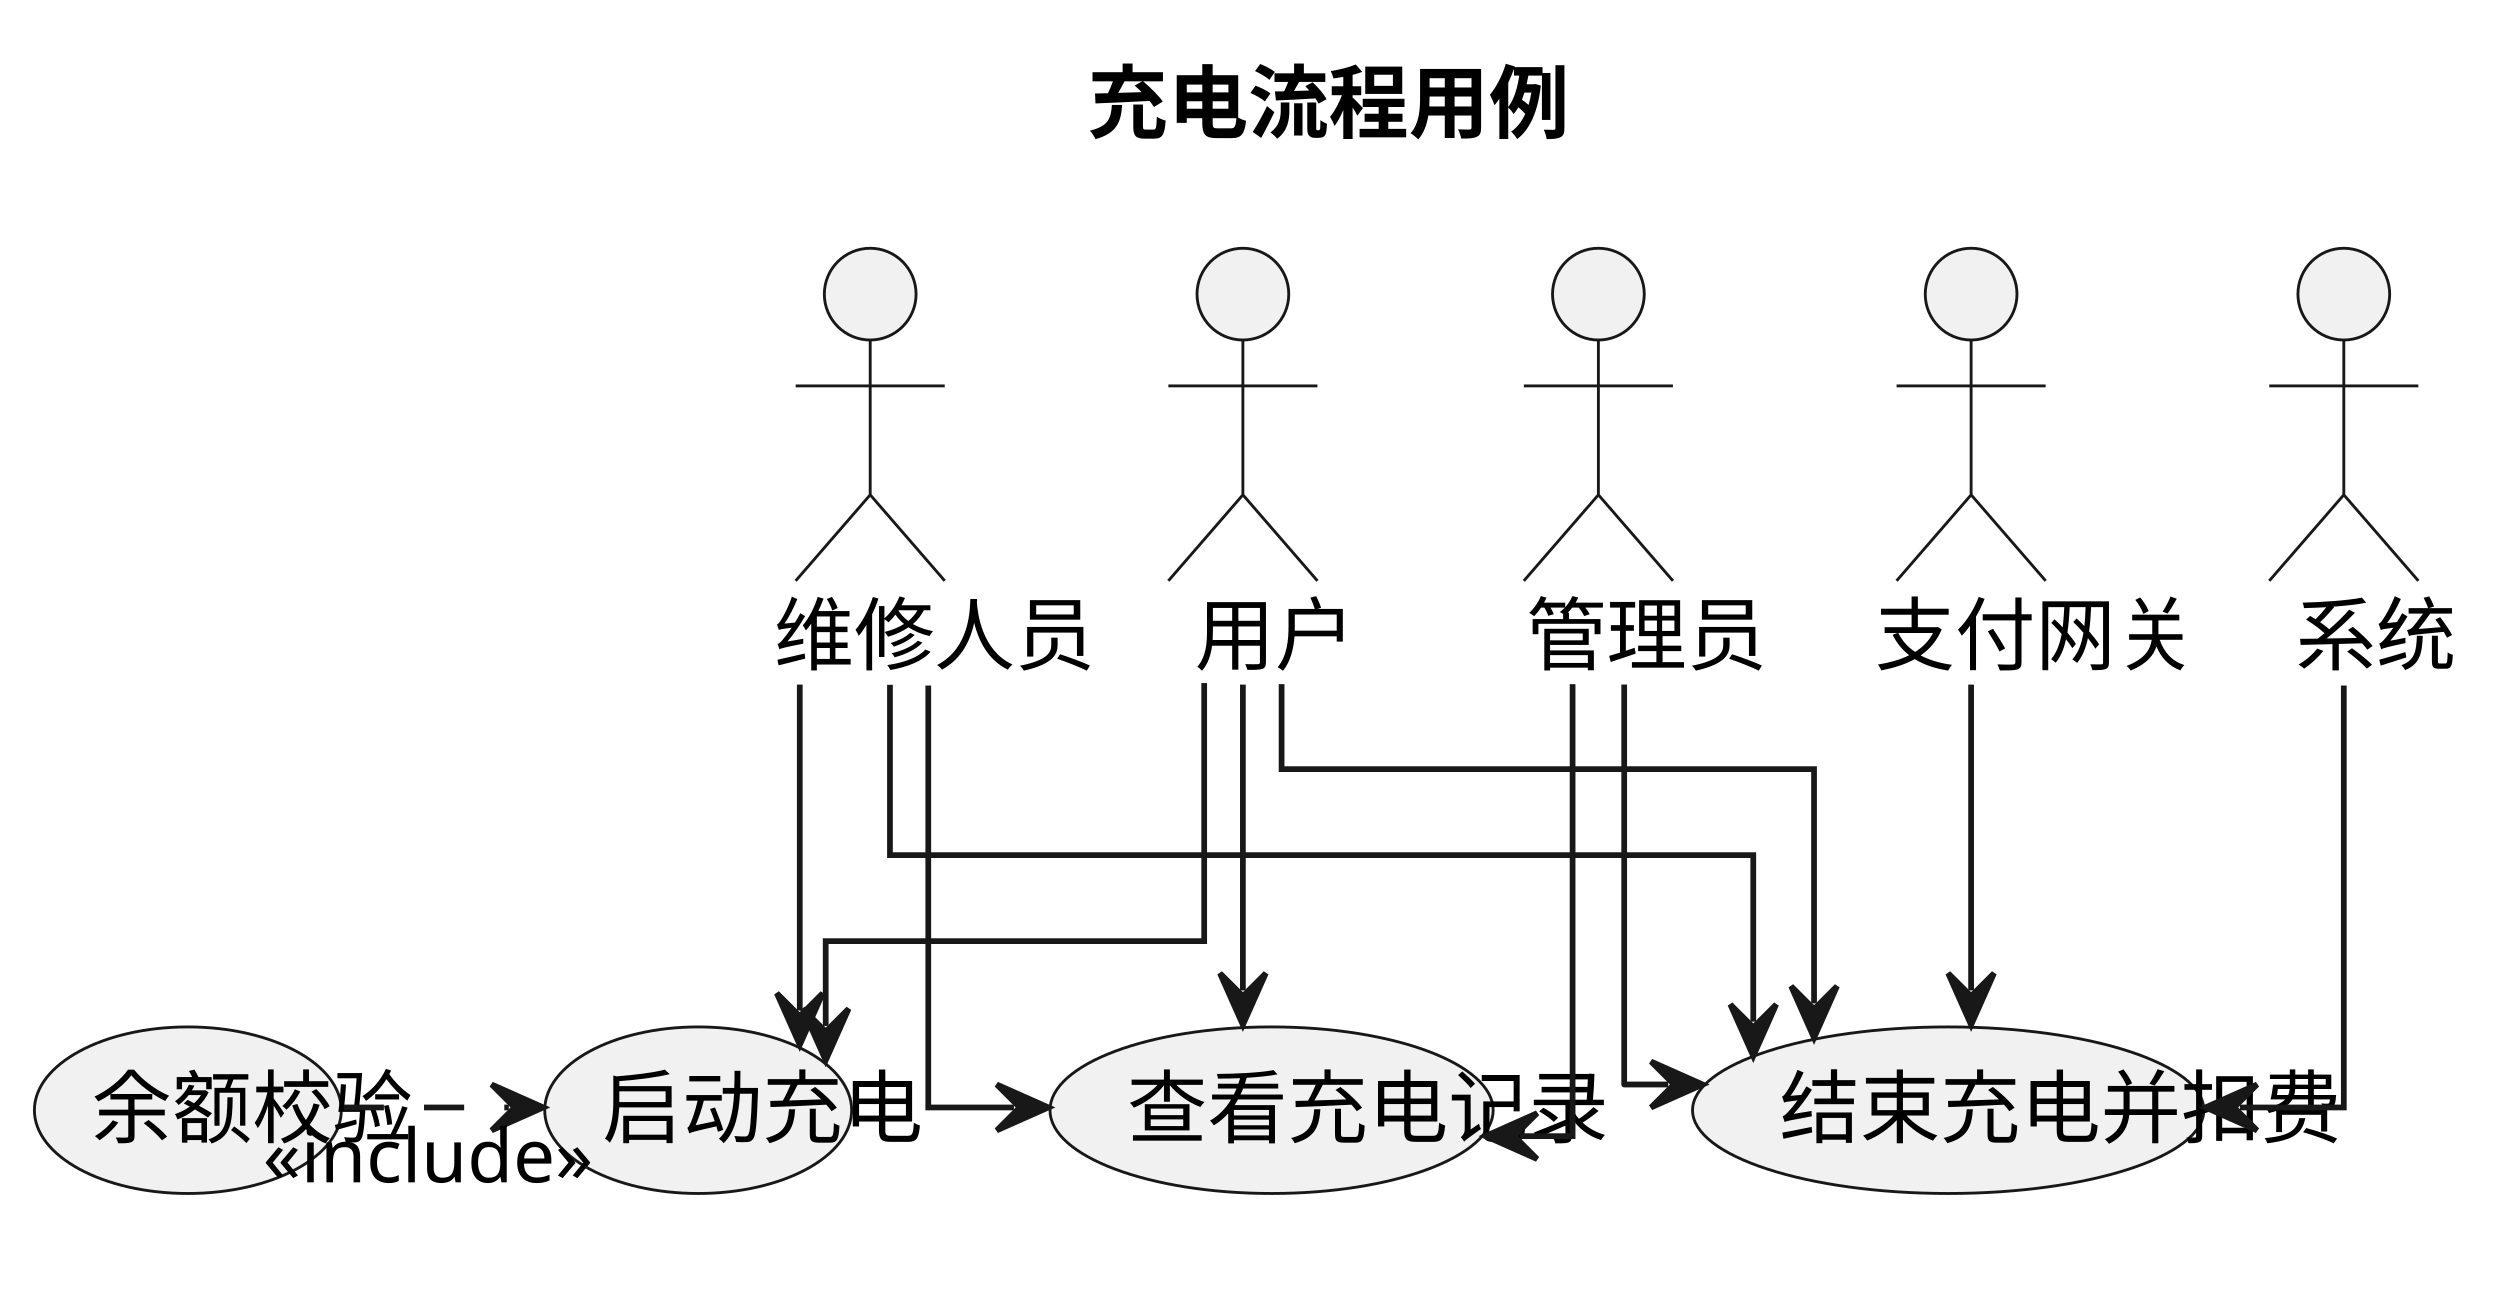
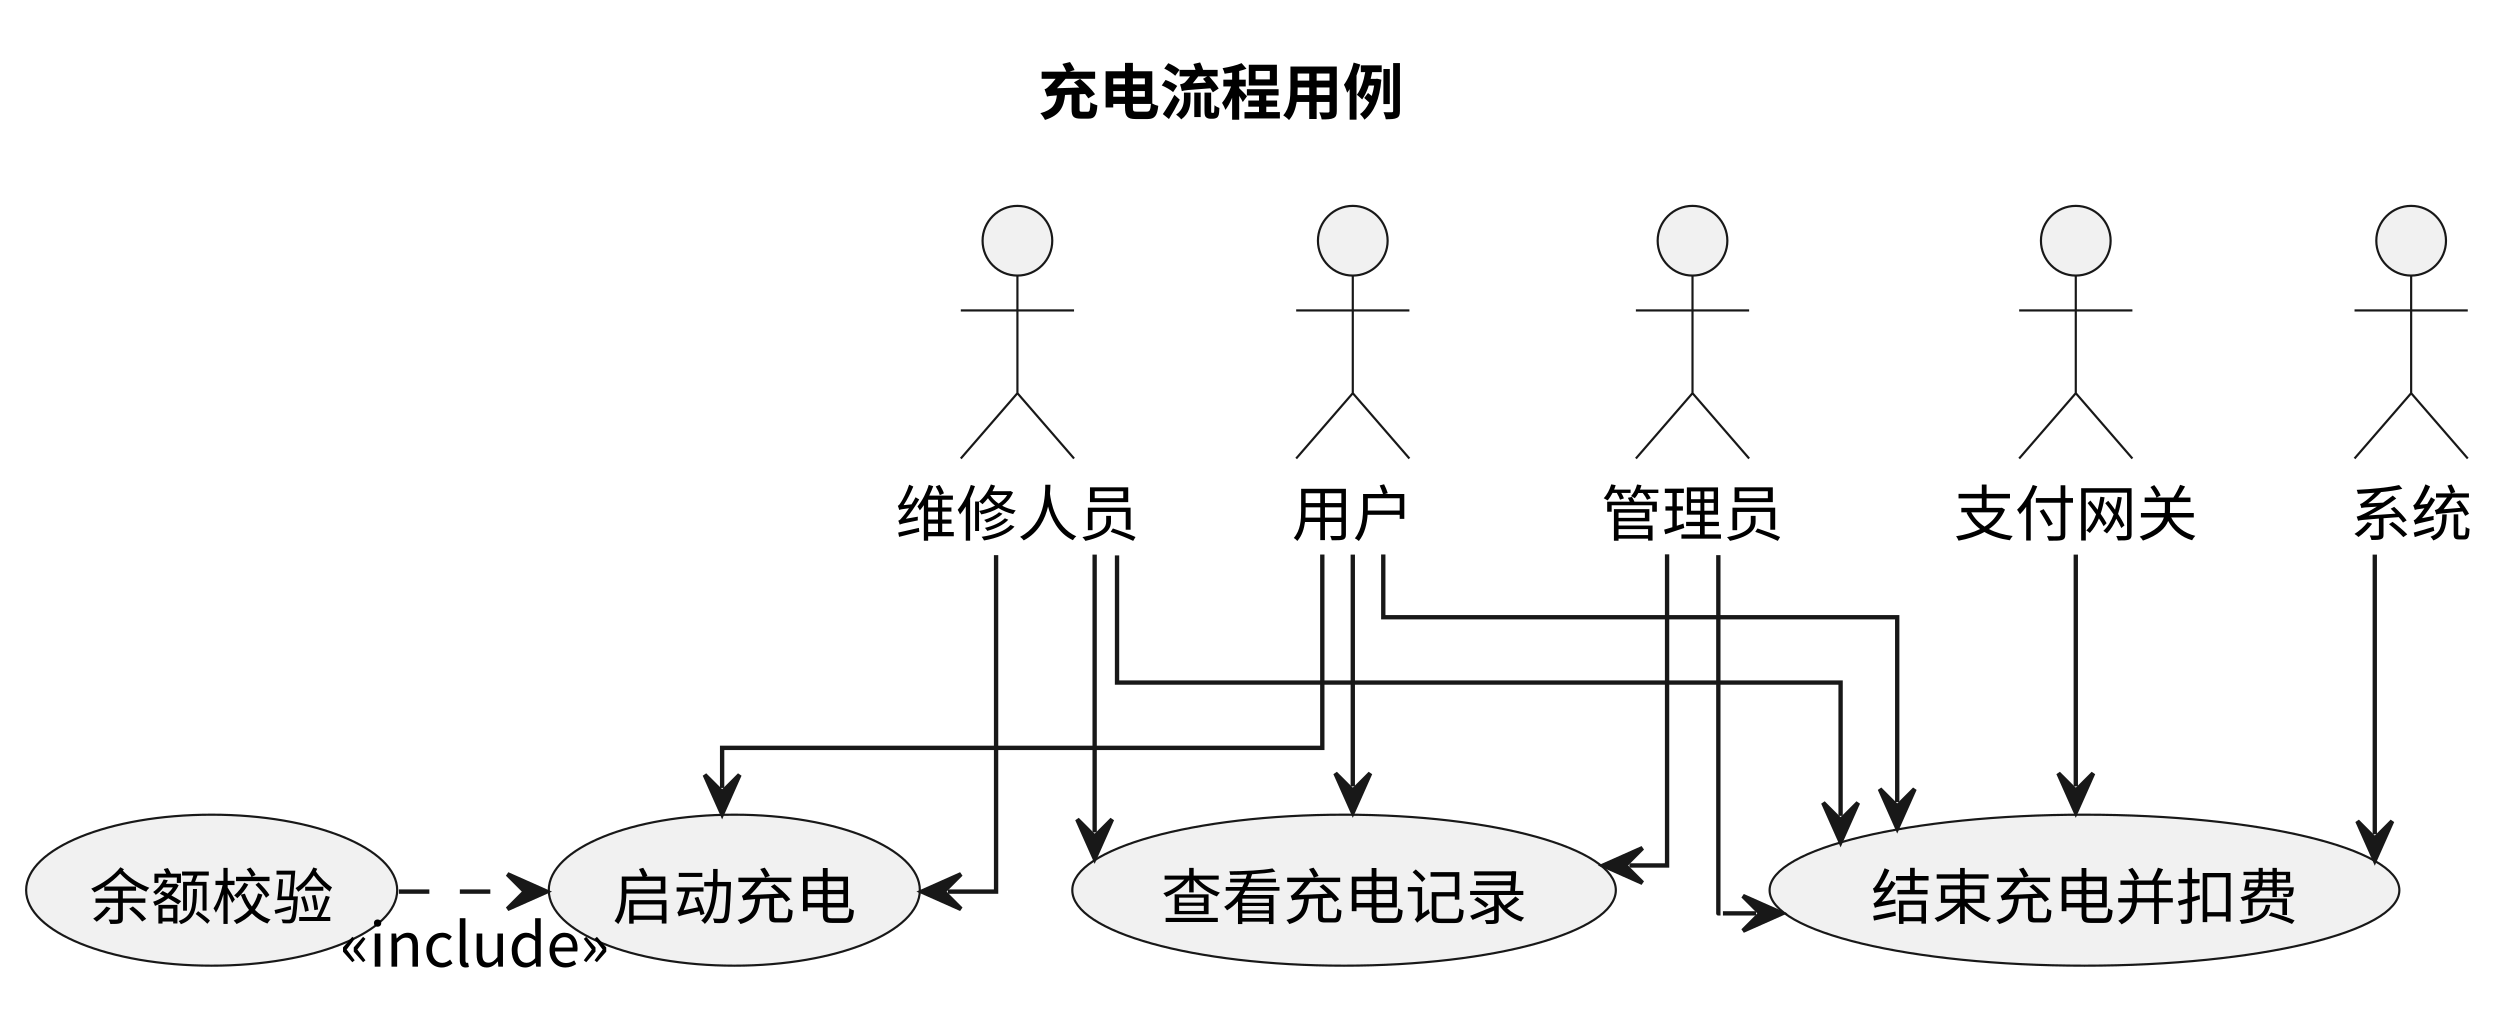
- <svg xmlns="http://www.w3.org/2000/svg" contentStyleType="text/css" data-diagram-type="DESCRIPTION" height="225px" preserveAspectRatio="none" style="width:436px;height:225px;background:#FFFFFF;" version="1.1" viewBox="0 0 436 225" width="436px" zoomAndPan="magnify">
+ <svg xmlns="http://www.w3.org/2000/svg" contentStyleType="text/css" data-diagram-type="DESCRIPTION" height="233px" preserveAspectRatio="none" style="width:574px;height:233px;background:#FFFFFF;" version="1.1" viewBox="0 0 574 233" width="574px" zoomAndPan="magnify">
  <defs />
  <g>
-     <g class="title" data-source-line="1">
-       <text fill="#000000" font-family="sans-serif" font-size="14" font-weight="700" lengthAdjust="spacing" textLength="50.408" x="189.676" y="22.995">充电流程用例</text>
+     <g class="title" data-source-line="3">
+       <text fill="#000000" font-family="Noto Sans CJK SC" font-size="14" font-weight="bold" lengthAdjust="spacing" textLength="84" x="238.3" y="26.24">充电流程用例</text>
    </g>
-     <g class="entity" data-qualified-name="U" data-source-line="4" id="ent0002">
-       <ellipse cx="216.76" cy="51.297" fill="#F1F1F1" rx="8" ry="8" style="stroke:#181818;stroke-width:0.5;" />
-       <path d="M216.76,59.297 L216.76,86.297 M203.76,67.297 L229.76,67.297 M216.76,86.297 L203.76,101.297 M216.76,86.297 L229.76,101.297" fill="none" style="stroke:#181818;stroke-width:0.5;" />
-       <text fill="#000000" font-family="sans-serif" font-size="14" lengthAdjust="spacing" textLength="16.803" x="208.359" y="115.792">用户</text>
+     <g class="entity" data-entity="U" data-source-line="6" data-uid="ent0002" id="entity_U">
+       <ellipse cx="310.6" cy="55.272" fill="#F1F1F1" rx="8" ry="8" style="stroke:#181818;stroke-width:0.5;" />
+       <path d="M310.6,63.272 L310.6,90.272 M297.6,71.272 L323.6,71.272 M310.6,90.272 L297.6,105.272 M310.6,90.272 L323.6,105.272" fill="none" style="stroke:#181818;stroke-width:0.5;" />
+       <text fill="#000000" font-family="Noto Sans CJK SC" font-size="14" lengthAdjust="spacing" textLength="28" x="296.6" y="123.012">用户</text>
    </g>
-     <g class="entity" data-qualified-name="M" data-source-line="5" id="ent0003">
-       <ellipse cx="151.763" cy="51.297" fill="#F1F1F1" rx="8" ry="8" style="stroke:#181818;stroke-width:0.5;" />
-       <path d="M151.763,59.297 L151.763,86.297 M138.763,67.297 L164.763,67.297 M151.763,86.297 L138.763,101.297 M151.763,86.297 L164.763,101.297" fill="none" style="stroke:#181818;stroke-width:0.5;" />
-       <text fill="#000000" font-family="sans-serif" font-size="14" lengthAdjust="spacing" textLength="33.605" x="134.96" y="115.792">维修人员</text>
+     <g class="entity" data-entity="M" data-source-line="7" data-uid="ent0003" id="entity_M">
+       <ellipse cx="233.6" cy="55.272" fill="#F1F1F1" rx="8" ry="8" style="stroke:#181818;stroke-width:0.5;" />
+       <path d="M233.6,63.272 L233.6,90.272 M220.6,71.272 L246.6,71.272 M233.6,90.272 L220.6,105.272 M233.6,90.272 L246.6,105.272" fill="none" style="stroke:#181818;stroke-width:0.5;" />
+       <text fill="#000000" font-family="Noto Sans CJK SC" font-size="14" lengthAdjust="spacing" textLength="56" x="205.6" y="123.012">维修人员</text>
    </g>
-     <g class="entity" data-qualified-name="A" data-source-line="6" id="ent0004">
-       <ellipse cx="278.76" cy="51.297" fill="#F1F1F1" rx="8" ry="8" style="stroke:#181818;stroke-width:0.5;" />
-       <path d="M278.76,59.297 L278.76,86.297 M265.76,67.297 L291.76,67.297 M278.76,86.297 L265.76,101.297 M278.76,86.297 L291.76,101.297" fill="none" style="stroke:#181818;stroke-width:0.5;" />
-       <text fill="#000000" font-family="sans-serif" font-size="14" lengthAdjust="spacing" textLength="25.204" x="266.158" y="115.792">管理员</text>
+     <g class="entity" data-entity="A" data-source-line="8" data-uid="ent0004" id="entity_A">
+       <ellipse cx="388.6" cy="55.272" fill="#F1F1F1" rx="8" ry="8" style="stroke:#181818;stroke-width:0.5;" />
+       <path d="M388.6,63.272 L388.6,90.272 M375.6,71.272 L401.6,71.272 M388.6,90.272 L375.6,105.272 M388.6,90.272 L401.6,105.272" fill="none" style="stroke:#181818;stroke-width:0.5;" />
+       <text fill="#000000" font-family="Noto Sans CJK SC" font-size="14" lengthAdjust="spacing" textLength="42" x="367.6" y="123.012">管理员</text>
    </g>
-     <g class="entity" data-qualified-name="S" data-source-line="7" id="ent0005">
-       <ellipse cx="408.76" cy="51.297" fill="#F1F1F1" rx="8" ry="8" style="stroke:#181818;stroke-width:0.5;" />
-       <path d="M408.76,59.297 L408.76,86.297 M395.76,67.297 L421.76,67.297 M408.76,86.297 L395.76,101.297 M408.76,86.297 L421.76,101.297" fill="none" style="stroke:#181818;stroke-width:0.5;" />
-       <text fill="#000000" font-family="sans-serif" font-size="14" lengthAdjust="spacing" textLength="16.803" x="400.359" y="115.792">系统</text>
+     <g class="entity" data-entity="S" data-source-line="9" data-uid="ent0005" id="entity_S">
+       <ellipse cx="553.6" cy="55.272" fill="#F1F1F1" rx="8" ry="8" style="stroke:#181818;stroke-width:0.5;" />
+       <path d="M553.6,63.272 L553.6,90.272 M540.6,71.272 L566.6,71.272 M553.6,90.272 L540.6,105.272 M553.6,90.272 L566.6,105.272" fill="none" style="stroke:#181818;stroke-width:0.5;" />
+       <text fill="#000000" font-family="Noto Sans CJK SC" font-size="14" lengthAdjust="spacing" textLength="28" x="539.6" y="123.012">系统</text>
    </g>
-     <g class="entity" data-qualified-name="P" data-source-line="8" id="ent0006">
-       <ellipse cx="343.763" cy="51.297" fill="#F1F1F1" rx="8" ry="8" style="stroke:#181818;stroke-width:0.5;" />
-       <path d="M343.763,59.297 L343.763,86.297 M330.763,67.297 L356.763,67.297 M343.763,86.297 L330.763,101.297 M343.763,86.297 L356.763,101.297" fill="none" style="stroke:#181818;stroke-width:0.5;" />
-       <text fill="#000000" font-family="sans-serif" font-size="14" lengthAdjust="spacing" textLength="33.605" x="326.96" y="115.792">支付网关</text>
+     <g class="entity" data-entity="P" data-source-line="10" data-uid="ent0006" id="entity_P">
+       <ellipse cx="476.6" cy="55.272" fill="#F1F1F1" rx="8" ry="8" style="stroke:#181818;stroke-width:0.5;" />
+       <path d="M476.6,63.272 L476.6,90.272 M463.6,71.272 L489.6,71.272 M476.6,90.272 L463.6,105.272 M476.6,90.272 L489.6,105.272" fill="none" style="stroke:#181818;stroke-width:0.5;" />
+       <text fill="#000000" font-family="Noto Sans CJK SC" font-size="14" lengthAdjust="spacing" textLength="56" x="448.6" y="123.012">支付网关</text>
    </g>
-     <g class="entity" data-qualified-name="...." data-source-line="10" id="ent0007">
-       <ellipse cx="121.763" cy="193.62" fill="#F1F1F1" rx="26.763" ry="14.524" style="stroke:#181818;stroke-width:0.5;" />
-       <text fill="#000000" font-family="sans-serif" font-size="14" lengthAdjust="spacing" textLength="33.605" x="104.96" y="198.269">启动充电</text>
+     <g class="entity" data-entity="...." data-source-line="12" data-uid="ent0007" id="entity_....">
+       <ellipse cx="168.598" cy="204.386" fill="#F1F1F1" rx="42.598" ry="17.334" style="stroke:#181818;stroke-width:0.5;" />
+       <text fill="#000000" font-family="Noto Sans CJK SC" font-size="14" lengthAdjust="spacing" textLength="56" x="140.598" y="211.022">启动充电</text>
    </g>
-     <g class="entity" data-qualified-name="...." data-source-line="11" id="ent0008">
-       <ellipse cx="32.763" cy="193.62" fill="#F1F1F1" rx="26.763" ry="14.524" style="stroke:#181818;stroke-width:0.5;" />
-       <text fill="#000000" font-family="sans-serif" font-size="14" lengthAdjust="spacing" textLength="33.605" x="15.96" y="198.269">余额校验</text>
+     <g class="entity" data-entity="...." data-source-line="13" data-uid="ent0008" id="entity_....">
+       <ellipse cx="48.598" cy="204.386" fill="#F1F1F1" rx="42.598" ry="17.334" style="stroke:#181818;stroke-width:0.5;" />
+       <text fill="#000000" font-family="Noto Sans CJK SC" font-size="14" lengthAdjust="spacing" textLength="56" x="20.598" y="211.022">余额校验</text>
    </g>
-     <g class="entity" data-qualified-name="......." data-source-line="12" id="ent0009">
-       <ellipse cx="339.765" cy="193.62" fill="#F1F1F1" rx="44.585" ry="14.524" style="stroke:#181818;stroke-width:0.5;" />
-       <text fill="#000000" font-family="sans-serif" font-size="14" lengthAdjust="spacing" textLength="58.81" x="310.36" y="198.269">结束充电并扣费</text>
+     <g class="entity" data-entity="......." data-source-line="14" data-uid="ent0009" id="entity_.......">
+       <ellipse cx="478.596" cy="204.386" fill="#F1F1F1" rx="72.296" ry="17.334" style="stroke:#181818;stroke-width:0.5;" />
+       <text fill="#000000" font-family="Noto Sans CJK SC" font-size="14" lengthAdjust="spacing" textLength="98" x="429.596" y="211.022">结束充电并扣费</text>
    </g>
-     <g class="entity" data-qualified-name="......" data-source-line="13" id="ent0010">
-       <ellipse cx="221.764" cy="193.62" fill="#F1F1F1" rx="38.644" ry="14.524" style="stroke:#181818;stroke-width:0.5;" />
-       <text fill="#000000" font-family="sans-serif" font-size="14" lengthAdjust="spacing" textLength="50.408" x="196.56" y="198.269">查看充电记录</text>
+     <g class="entity" data-entity="......" data-source-line="15" data-uid="ent0010" id="entity_......">
+       <ellipse cx="308.597" cy="204.386" fill="#F1F1F1" rx="62.397" ry="17.334" style="stroke:#181818;stroke-width:0.5;" />
+       <text fill="#000000" font-family="Noto Sans CJK SC" font-size="14" lengthAdjust="spacing" textLength="84" x="266.597" y="211.022">查看充电记录</text>
    </g>
-     <g class="link" data-entity-1="ent0002" data-entity-2="ent0007" data-link-type="dependency" data-source-line="15" id="lnk11">
-       <path d="M210.01,119.127 C210.01,140.997 210.01,164.137 210.01,164.137 C210.01,164.137 144,164.137 144,164.137 C144,164.137 144,170.237 144,178.927" fill="none" id="U-to-启动充电" style="stroke:#181818;stroke-width:1;" />
-       <polygon fill="#181818" points="144,184.927,148,175.927,144,179.927,140,175.927,144,184.927" style="stroke:#181818;stroke-width:1;" />
+     <g class="link" data-entity-1="U" data-entity-2="...." data-source-line="17" data-uid="lnk11" id="link_U_....">
+       <path d="M303.6,127.322 C303.6,149.162 303.6,171.712 303.6,171.712 C303.6,171.712 165.8,171.712 165.8,171.712 C165.8,171.712 165.8,173.132 165.8,180.902" fill="none" id="U-to-启动充电" style="stroke:#181818;stroke-width:1;" />
+       <polygon fill="#181818" points="165.8,186.902,169.8,177.902,165.8,181.902,161.8,177.902,165.8,186.902" style="stroke:#181818;stroke-width:1;" />
    </g>
-     <g class="link" data-entity-1="ent0002" data-entity-2="ent0009" data-link-type="dependency" data-source-line="16" id="lnk12">
-       <path d="M223.51,119.317 C223.51,127.707 223.51,134.137 223.51,134.137 C223.51,134.137 316.37,134.137 316.37,134.137 C316.37,134.137 316.37,157.537 316.37,174.997" fill="none" id="U-to-结束充电并扣费" style="stroke:#181818;stroke-width:1;" />
-       <polygon fill="#181818" points="316.37,180.997,320.37,171.997,316.37,175.997,312.37,171.997,316.37,180.997" style="stroke:#181818;stroke-width:1;" />
+     <g class="link" data-entity-1="U" data-entity-2="......." data-source-line="18" data-uid="lnk12" id="link_U_.......">
+       <path d="M317.6,127.312 C317.6,135.532 317.6,141.712 317.6,141.712 C317.6,141.712 435.6,141.712 435.6,141.712 C435.6,141.712 435.6,165.672 435.6,184.162" fill="none" id="U-to-结束充电并扣费" style="stroke:#181818;stroke-width:1;" />
+       <polygon fill="#181818" points="435.6,190.162,439.6,181.162,435.6,185.162,431.6,181.162,435.6,190.162" style="stroke:#181818;stroke-width:1;" />
    </g>
-     <g class="link" data-entity-1="ent0002" data-entity-2="ent0010" data-link-type="dependency" data-source-line="17" id="lnk13">
-       <path d="M216.76,119.397 C216.76,139.797 216.76,157.687 216.76,172.737" fill="none" id="U-to-查看充电记录" style="stroke:#181818;stroke-width:1;" />
-       <polygon fill="#181818" points="216.76,178.737,220.76,169.737,216.76,173.737,212.76,169.737,216.76,178.737" style="stroke:#181818;stroke-width:1;" />
+     <g class="link" data-entity-1="U" data-entity-2="......" data-source-line="19" data-uid="lnk13" id="link_U_......">
+       <path d="M310.6,127.332 C310.6,147.512 310.6,164.892 310.6,180.552" fill="none" id="U-to-查看充电记录" style="stroke:#181818;stroke-width:1;" />
+       <polygon fill="#181818" points="310.6,186.552,314.6,177.552,310.6,181.552,306.6,177.552,310.6,186.552" style="stroke:#181818;stroke-width:1;" />
    </g>
-     <g class="link" data-entity-1="ent0003" data-entity-2="ent0007" data-link-type="dependency" data-source-line="18" id="lnk14">
-       <path d="M139.48,119.397 C139.48,141.457 139.48,161.597 139.48,176.227" fill="none" id="M-to-启动充电" style="stroke:#181818;stroke-width:1;" />
-       <polygon fill="#181818" points="139.48,182.227,143.48,173.227,139.48,177.227,135.48,173.227,139.48,182.227" style="stroke:#181818;stroke-width:1;" />
+     <g class="link" data-entity-1="M" data-entity-2="...." data-source-line="20" data-uid="lnk14" id="link_M_....">
+       <path d="M228.7,127.452 C228.7,161.522 228.7,204.712 228.7,204.712 C228.7,204.712 227.27,204.712 217.64,204.712" fill="none" id="M-to-启动充电" style="stroke:#181818;stroke-width:1;" />
+       <polygon fill="#181818" points="211.64,204.712,220.64,208.712,216.64,204.712,220.64,200.712,211.64,204.712" style="stroke:#181818;stroke-width:1;" />
    </g>
-     <g class="link" data-entity-1="ent0003" data-entity-2="ent0009" data-link-type="dependency" data-source-line="19" id="lnk15">
-       <path d="M155.21,119.427 C155.21,134.897 155.21,149.137 155.21,149.137 C155.21,149.137 305.77,149.137 305.77,149.137 C305.77,149.137 305.77,165.127 305.77,178.177" fill="none" id="M-to-结束充电并扣费" style="stroke:#181818;stroke-width:1;" />
-       <polygon fill="#181818" points="305.77,184.177,309.77,175.177,305.77,179.177,301.77,175.177,305.77,184.177" style="stroke:#181818;stroke-width:1;" />
+     <g class="link" data-entity-1="M" data-entity-2="......." data-source-line="21" data-uid="lnk15" id="link_M_.......">
+       <path d="M256.47,127.512 C256.47,142.872 256.47,156.712 256.47,156.712 C256.47,156.712 422.6,156.712 422.6,156.712 C422.6,156.712 422.6,173.242 422.6,187.322" fill="none" id="M-to-结束充电并扣费" style="stroke:#181818;stroke-width:1;" />
+       <polygon fill="#181818" points="422.6,193.322,426.6,184.322,422.6,188.322,418.6,184.322,422.6,193.322" style="stroke:#181818;stroke-width:1;" />
    </g>
-     <g class="link" data-entity-1="ent0003" data-entity-2="ent0010" data-link-type="dependency" data-source-line="20" id="lnk16">
-       <path d="M161.89,119.557 C161.89,152.007 161.89,193.137 161.89,193.137 C161.89,193.137 165.39,193.137 176.83,193.137" fill="none" id="M-to-查看充电记录" style="stroke:#181818;stroke-width:1;" />
-       <polygon fill="#181818" points="182.83,193.137,173.83,189.137,177.83,193.137,173.83,197.137,182.83,193.137" style="stroke:#181818;stroke-width:1;" />
+     <g class="link" data-entity-1="M" data-entity-2="......" data-source-line="22" data-uid="lnk16" id="link_M_......">
+       <path d="M251.33,127.332 C251.33,152.822 251.33,177.412 251.33,191.122" fill="none" id="M-to-查看充电记录" style="stroke:#181818;stroke-width:1;" />
+       <polygon fill="#181818" points="251.33,197.122,255.33,188.122,251.33,192.122,247.33,188.122,251.33,197.122" style="stroke:#181818;stroke-width:1;" />
    </g>
-     <g class="link" data-entity-1="ent0004" data-entity-2="ent0009" data-link-type="dependency" data-source-line="21" id="lnk17">
-       <path d="M283.26,119.387 C283.26,150.487 283.26,189.137 283.26,189.137 C283.26,189.137 283.06,189.137 290.94,189.137" fill="none" id="A-to-结束充电并扣费" style="stroke:#181818;stroke-width:1;" />
-       <polygon fill="#181818" points="296.94,189.137,287.94,185.137,291.94,189.137,287.94,193.137,296.94,189.137" style="stroke:#181818;stroke-width:1;" />
+     <g class="link" data-entity-1="A" data-entity-2="......." data-source-line="23" data-uid="lnk17" id="link_A_.......">
+       <path d="M394.53,127.462 C394.53,163.232 394.53,209.712 394.53,209.712 C394.53,209.712 394.46,209.712 403.18,209.712" fill="none" id="A-to-结束充电并扣费" style="stroke:#181818;stroke-width:1;" />
+       <polygon fill="#181818" points="409.18,209.712,400.18,205.712,404.18,209.712,400.18,213.712,409.18,209.712" style="stroke:#181818;stroke-width:1;" />
    </g>
-     <g class="link" data-entity-1="ent0004" data-entity-2="ent0010" data-link-type="dependency" data-source-line="22" id="lnk18">
-       <path d="M274.26,119.317 C274.26,153.497 274.26,198.137 274.26,198.137 C274.26,198.137 273.63,198.137 265.08,198.137" fill="none" id="A-to-查看充电记录" style="stroke:#181818;stroke-width:1;" />
-       <polygon fill="#181818" points="259.08,198.137,268.08,202.137,264.08,198.137,268.08,194.137,259.08,198.137" style="stroke:#181818;stroke-width:1;" />
+     <g class="link" data-entity-1="A" data-entity-2="......" data-source-line="24" data-uid="lnk18" id="link_A_......">
+       <path d="M382.76,127.272 C382.76,159.292 382.76,198.712 382.76,198.712 C382.76,198.712 382.73,198.712 374.11,198.712" fill="none" id="A-to-查看充电记录" style="stroke:#181818;stroke-width:1;" />
+       <polygon fill="#181818" points="368.11,198.712,377.11,202.712,373.11,198.712,377.11,194.712,368.11,198.712" style="stroke:#181818;stroke-width:1;" />
    </g>
-     <g class="link" data-entity-1="ent0005" data-entity-2="ent0009" data-link-type="dependency" data-source-line="23" id="lnk19">
-       <path d="M408.76,119.557 C408.76,152.007 408.76,193.137 408.76,193.137 C408.76,193.137 403.81,193.137 390.63,193.137" fill="none" id="S-to-结束充电并扣费" style="stroke:#181818;stroke-width:1;" />
-       <polygon fill="#181818" points="384.63,193.137,393.63,197.137,389.63,193.137,393.63,189.137,384.63,193.137" style="stroke:#181818;stroke-width:1;" />
+     <g class="link" data-entity-1="S" data-entity-2="......." data-source-line="25" data-uid="lnk19" id="link_S_.......">
+       <path d="M545.25,127.332 C545.25,153.082 545.25,178.052 545.25,191.542" fill="none" id="S-to-结束充电并扣费" style="stroke:#181818;stroke-width:1;" />
+       <polygon fill="#181818" points="545.25,197.542,549.25,188.542,545.25,192.542,541.25,188.542,545.25,197.542" style="stroke:#181818;stroke-width:1;" />
    </g>
-     <g class="link" data-entity-1="ent0006" data-entity-2="ent0009" data-link-type="dependency" data-source-line="24" id="lnk20">
-       <path d="M343.76,119.397 C343.76,139.797 343.76,157.687 343.76,172.737" fill="none" id="P-to-结束充电并扣费" style="stroke:#181818;stroke-width:1;" />
-       <polygon fill="#181818" points="343.76,178.737,347.76,169.737,343.76,173.737,339.76,169.737,343.76,178.737" style="stroke:#181818;stroke-width:1;" />
+     <g class="link" data-entity-1="P" data-entity-2="......." data-source-line="26" data-uid="lnk20" id="link_P_.......">
+       <path d="M476.6,127.332 C476.6,147.512 476.6,164.892 476.6,180.552" fill="none" id="P-to-结束充电并扣费" style="stroke:#181818;stroke-width:1;" />
+       <polygon fill="#181818" points="476.6,186.552,480.6,177.552,476.6,181.552,472.6,177.552,476.6,186.552" style="stroke:#181818;stroke-width:1;" />
    </g>
-     <g class="link" data-entity-1="ent0008" data-entity-2="ent0007" data-link-type="dependency" data-source-line="26" id="lnk22">
-       <path d="M59.95,193.137 C70.99,193.137 77.72,193.137 88.74,193.137" fill="none" id="余额校验-to-启动充电" style="stroke:#181818;stroke-width:1;stroke-dasharray:7,7;" />
-       <polygon fill="#181818" points="94.74,193.137,85.74,189.137,89.74,193.137,85.74,197.137,94.74,193.137" style="stroke:#181818;stroke-width:1;" />
-       <text fill="#000000" font-family="sans-serif" font-size="13" lengthAdjust="spacing" textLength="63.007" x="45.85" y="206.204">«include»</text>
+     <g class="link" data-entity-1="...." data-entity-2="...." data-source-line="28" data-uid="lnk22" id="link_...._....">
+       <path d="M91.58,204.712 C102.61,204.712 108.48,204.712 119.51,204.712" fill="none" id="余额校验-to-启动充电" style="stroke:#181818;stroke-width:1;stroke-dasharray:7,7;" />
+       <polygon fill="#181818" points="125.51,204.712,116.51,200.712,120.51,204.712,116.51,208.712,125.51,204.712" style="stroke:#181818;stroke-width:1;" />
+       <text fill="#000000" font-family="Noto Sans CJK SC" font-size="14" lengthAdjust="spacing" textLength="61.852" x="78.05" y="221.952">«include»</text>
    </g>
  </g>
</svg>
